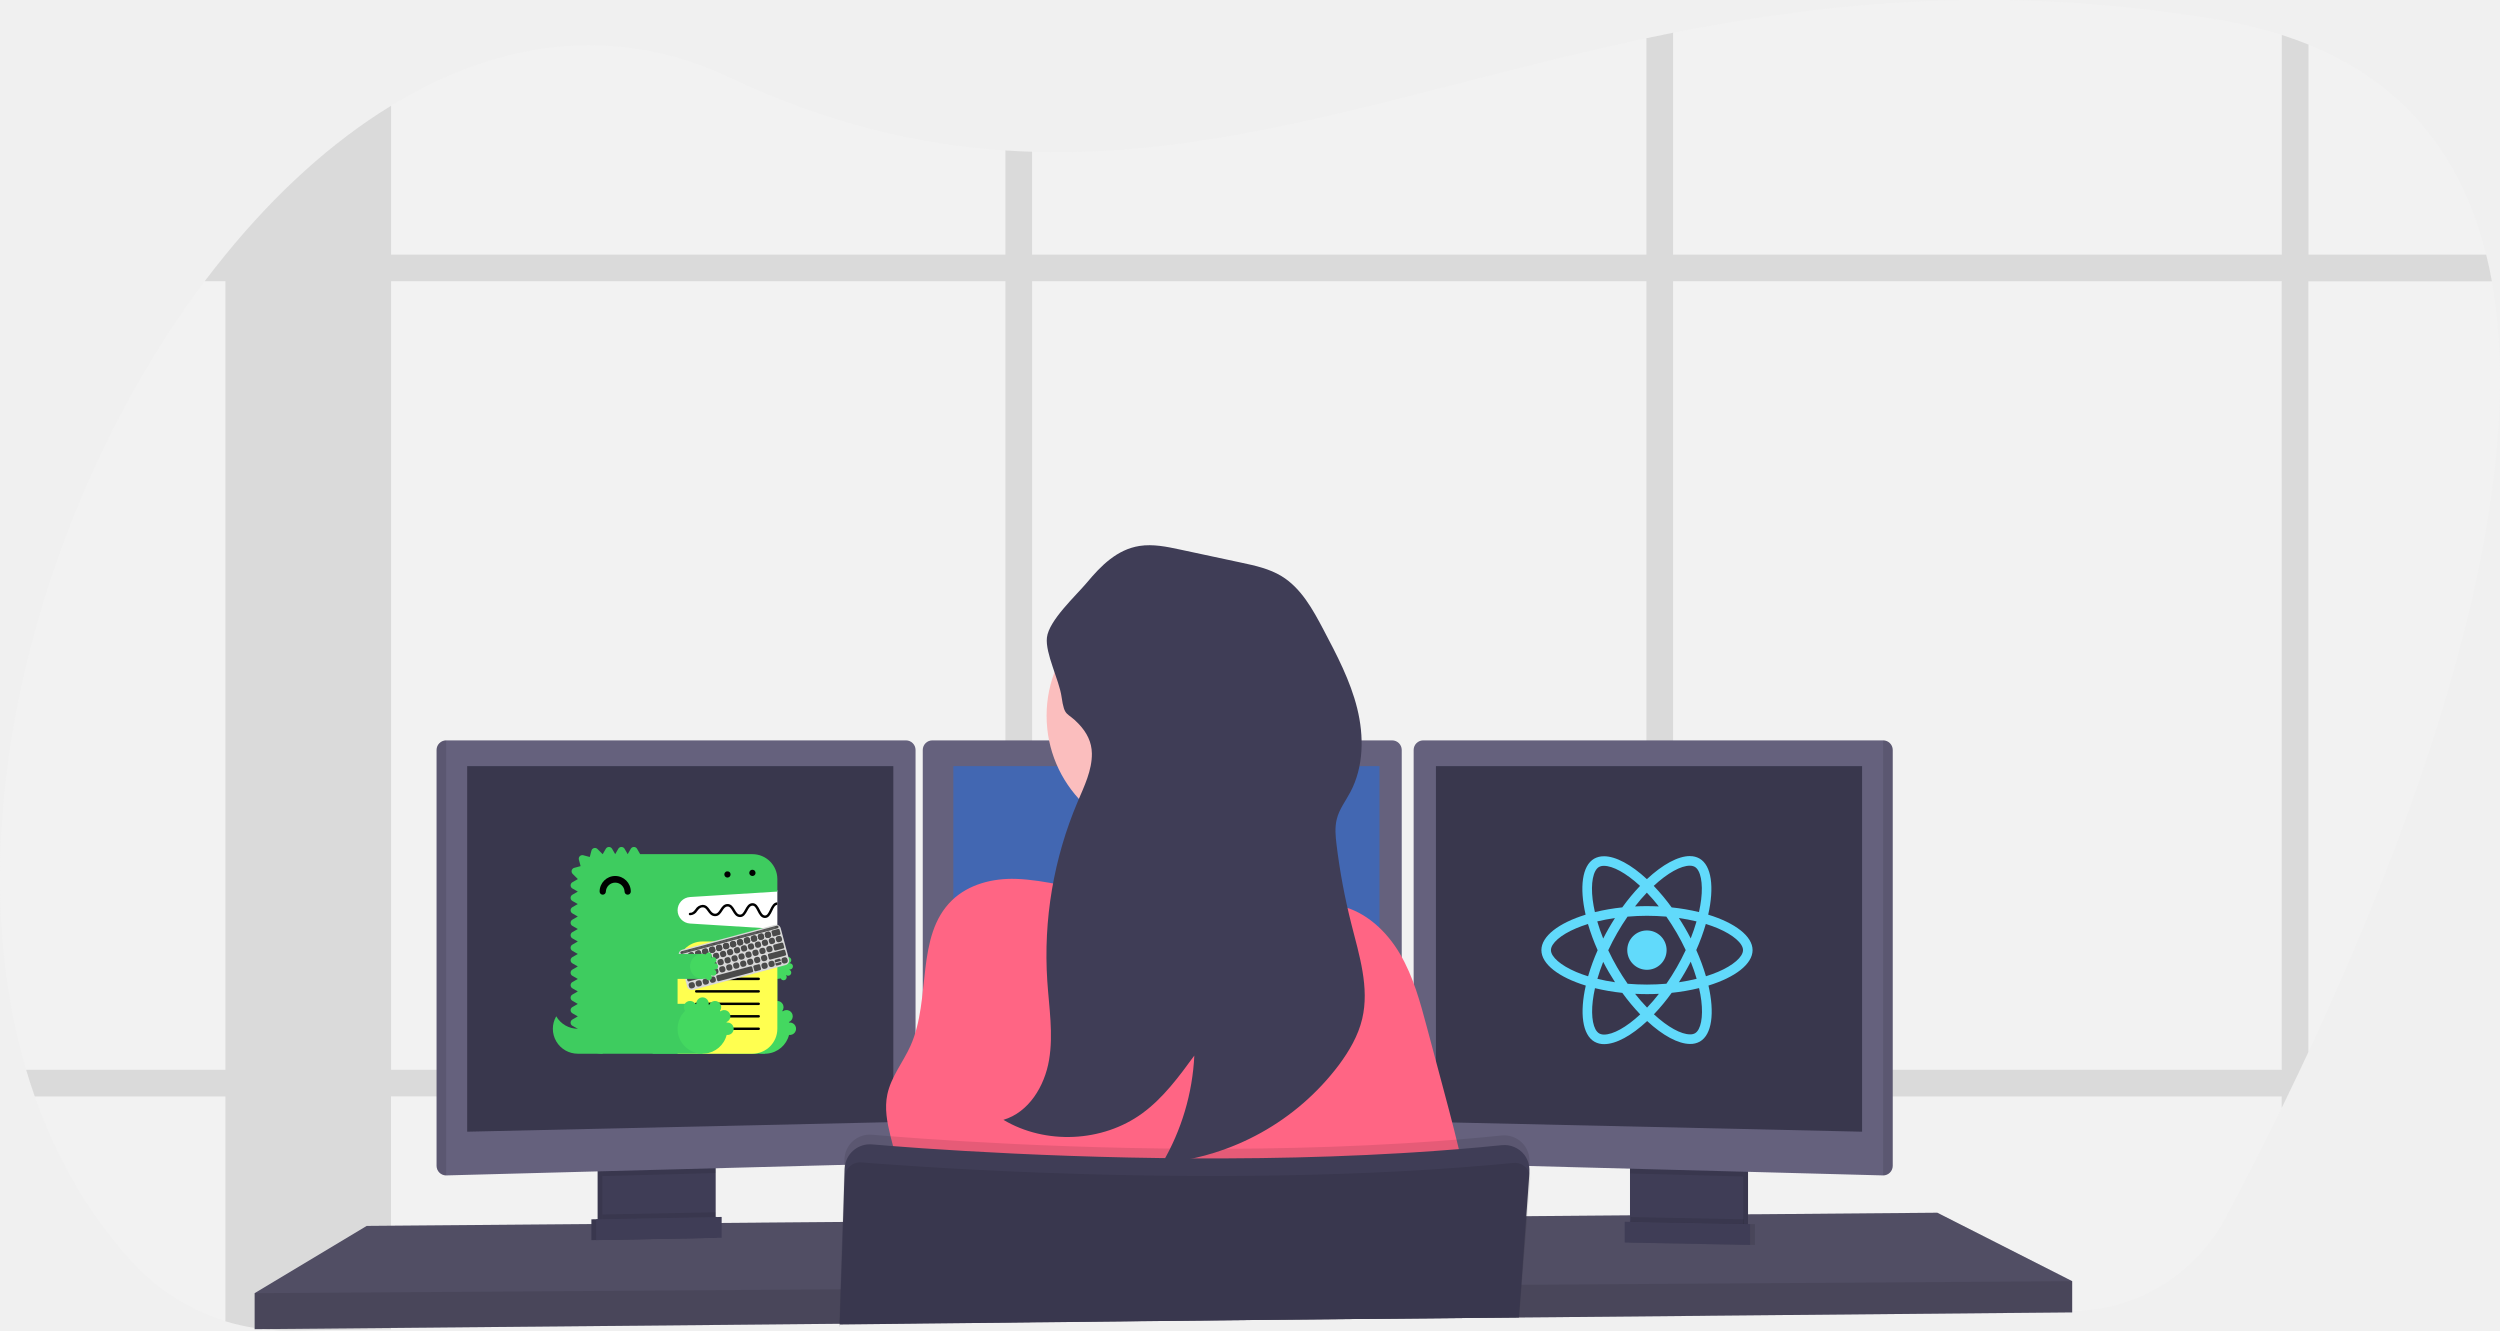
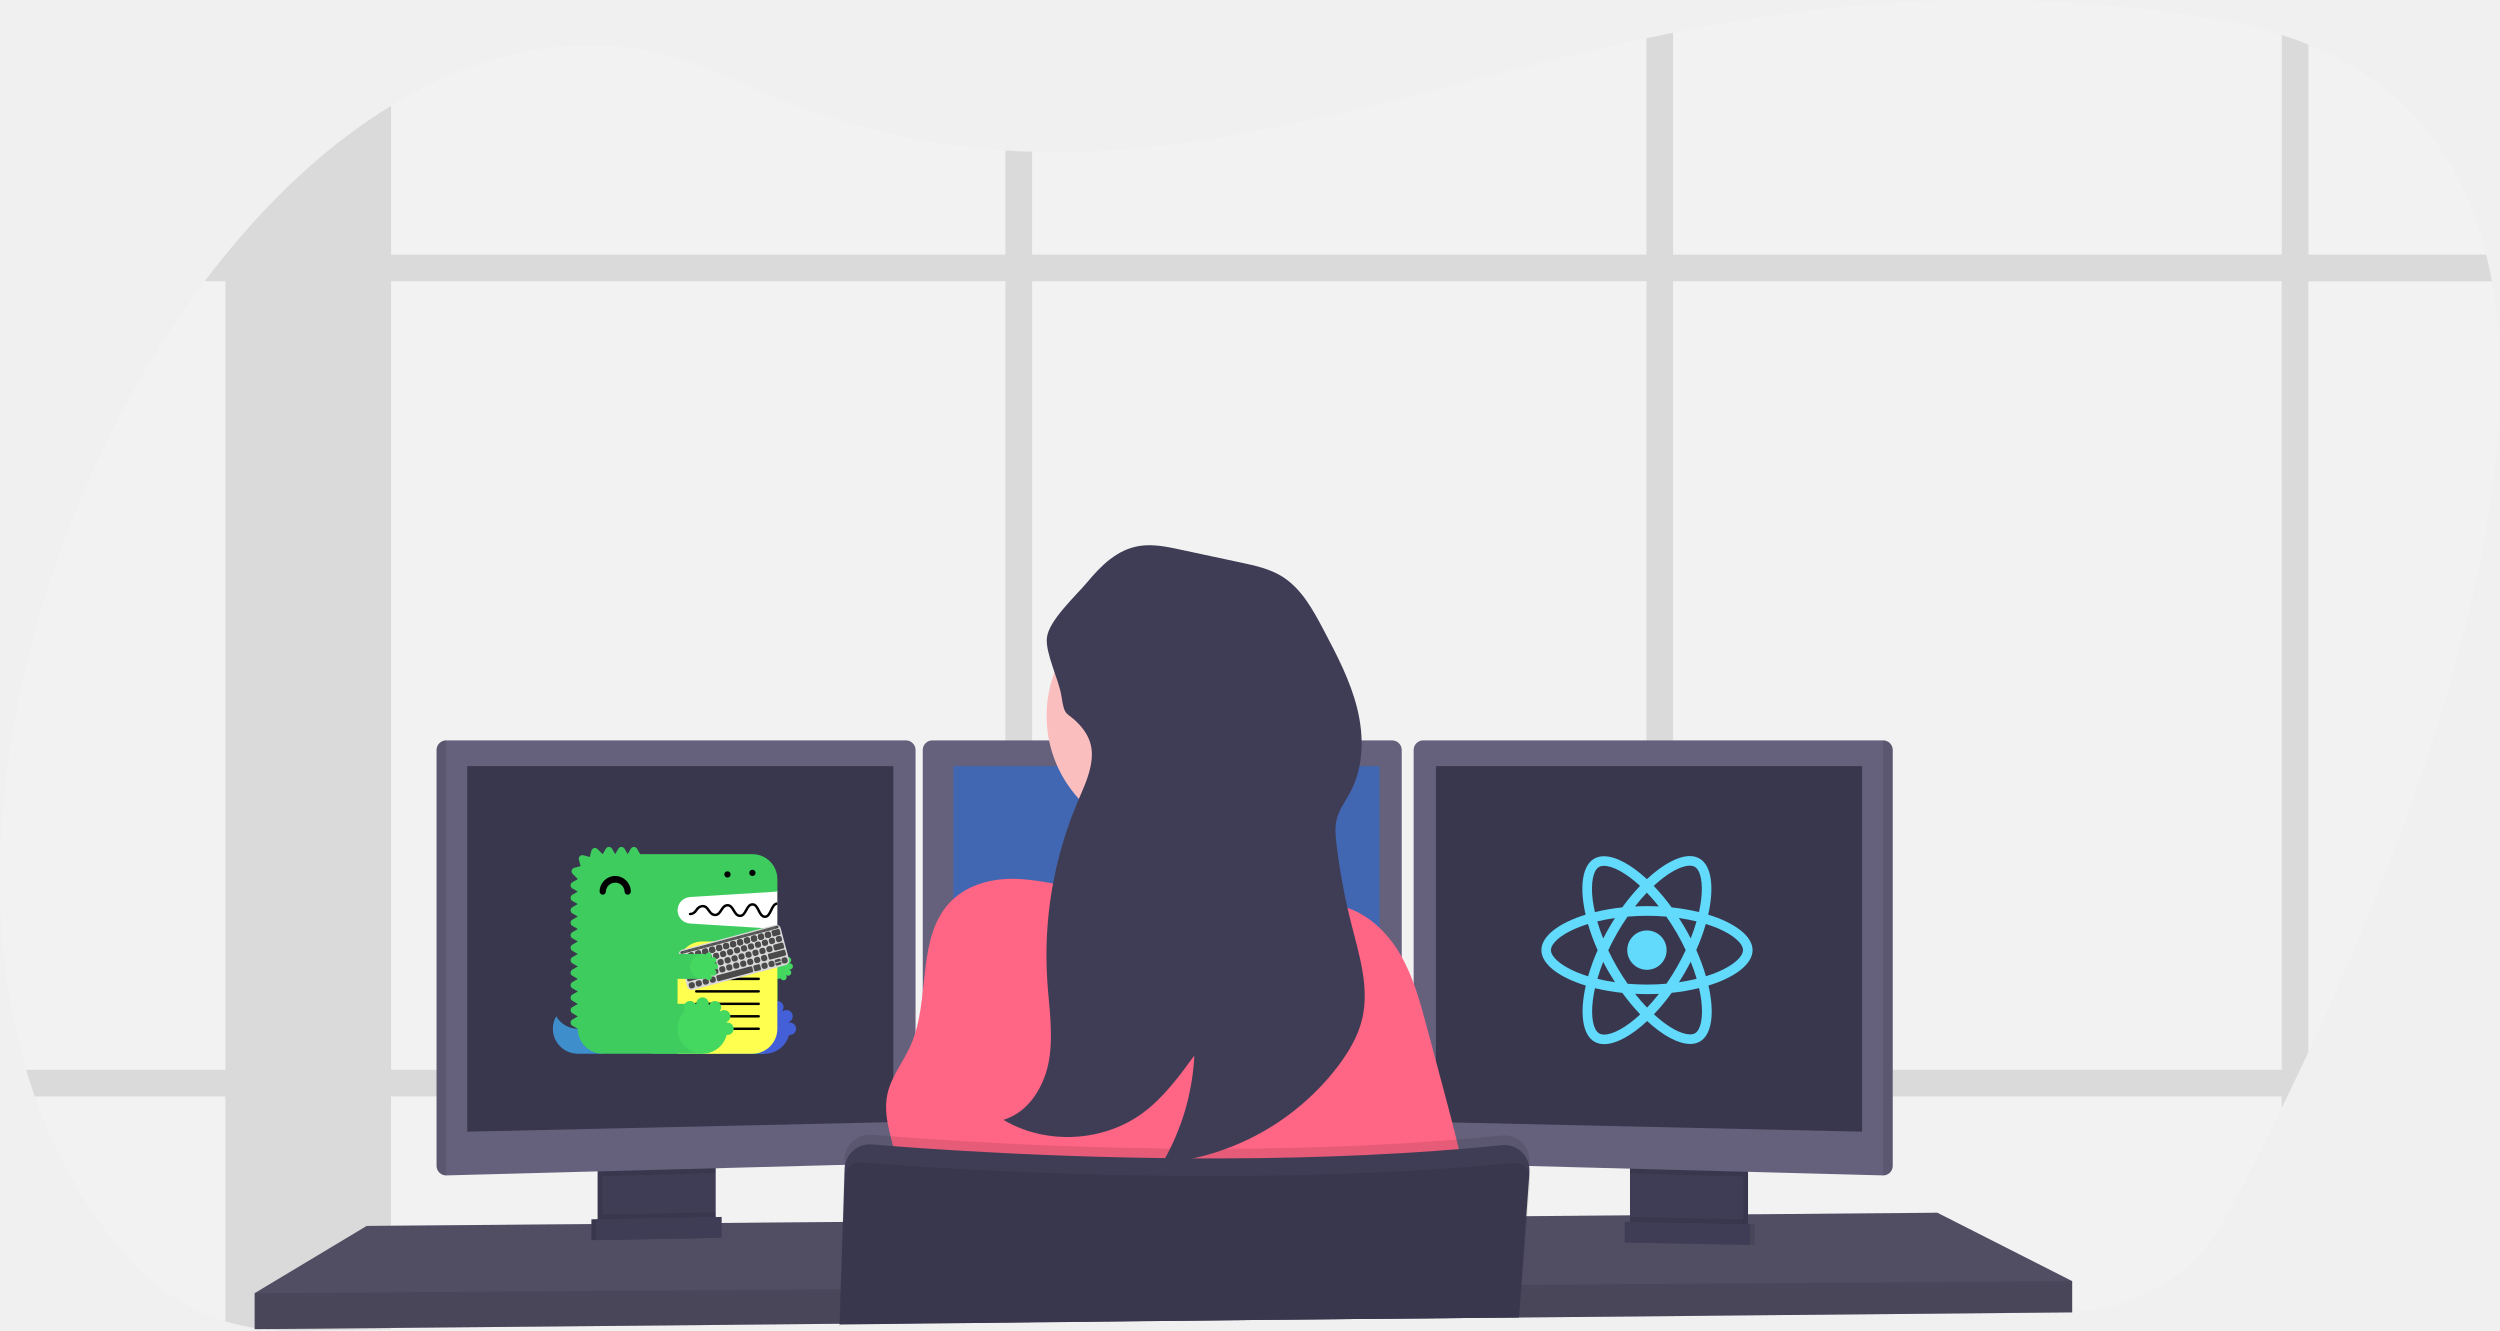
<svg xmlns="http://www.w3.org/2000/svg" width="1041.277" height="554.141" viewBox="0 0 1041.277 554.141">
  <g id="Group_24" data-name="Group 24" transform="translate(-440 -263)">
    <g id="Group_23" data-name="Group 23" transform="translate(439.989 262.965)">
      <path id="Path_299" data-name="Path 299" d="M1040.82,611.12q-1.74,3.75-3.47,7.4-2.7,5.67-5.33,11.12c-.78,1.61-1.56,3.19-2.32,4.77-8.6,17.57-16.63,33.11-23.45,45.89A73.21,73.21,0,0,1,942.44,719l-151.65,1.65h-1.6l-13,.14-11.12.12-34.1.37h-1.38l-17.36.19h-.53l-107,1.16-95.51,1-11.11.12-69,.75H429l-44.75.48h-.48l-141.5,1.53-42.33.46a87.991,87.991,0,0,1-10.79-.54h0c-1.22-.14-2.44-.3-3.65-.49a87.38,87.38,0,0,1-51.29-27.54C116,678.37,102.75,655,93.85,629.64q-1.93-5.49-3.6-11.12C59.44,514.37,97,380,164.6,290.08q4.25-5.64,8.64-11l.07-.08c20.79-25.52,44.1-46.84,68.93-62,44-26.91,92.75-34.49,140.7-11.9,40.57,19.12,78.45,28.11,115.17,30.55,3.71.24,7.42.42,11.11.53,84.23,2.65,163.17-27.7,255.87-47.29,3.69-.78,7.39-1.55,11.12-2.28,66.13-13.16,139.49-20.1,226.73-5.51a189.089,189.089,0,0,1,26.76,6.4q5.77,1.86,11.12,4c41.64,16.94,64.35,48.24,74,87.46q1.37,5.46,2.37,11.11C1134.3,384.41,1084.19,518.23,1040.82,611.12Z" transform="translate(-79.34 -172.91)" fill="#f2f2f2" />
      <path id="Path_300" data-name="Path 300" d="M576.36,618.52a95.21,95.21,0,0,1-1.87,11.12h93.7V618.52Zm-78.25,62.81,11.11-.09V653.77c-3.81-.17-7.52-.34-11.11-.52ZM265.19,618.52v11.12h198.5V618.52ZM1114.87,279h-74V191.51q-5.35-2.17-11.12-4V279H776.21V186.58c-3.73.73-7.43,1.5-11.12,2.28V279H509.22V236.15c-3.69-.11-7.4-.29-11.11-.53V279H242.24V217c-24.83,15.16-48.14,36.48-68.93,62h-.07v.08q-4.4,5.4-8.64,11h8.64V618.52h-83q1.66,5.63,3.6,11.12h79.39v93.62a87,87,0,0,0,12.2,2.79c1.21.19,2.43.35,3.65.49h0a87.991,87.991,0,0,0,10.79.54l42.33-.46v-97H498.11v94.21l11.11-.12V629.64H765.09V721l11.12-.12V629.64H1029.7v4.77c.76-1.58,1.54-3.16,2.32-4.77q2.63-5.45,5.33-11.12,1.73-3.64,3.47-7.4v-321h76.42Q1116.23,284.43,1114.87,279ZM242.24,618.52V290.08H498.11V618.52Zm267,0V290.08H765.09V618.52Zm520.48,0H776.21V290.08H1029.7Z" transform="translate(-79.34 -172.91)" opacity="0.1" />
      <path id="Path_301" data-name="Path 301" d="M863.09,533.65v13l-151.92,1.4-1.62.03-57.74.53-1.38.02-17.55.15h-.52l-106.98.99L349.77,551.4h-.15l-44.65.42-.48.01-198.4,1.82v-15l46.65-28,93.6-.78,2-.01.66-.01,2-.03,44.94-.37,2.01-.01.64-.01,2-.01L315,509.3l.38-.01,35.55-.3h.29l277.4-2.34,6.79-.05h.68l5.18-.05,37.65-.31,2-.03,1.85-.02h.96l11.71-.09,2.32-.03,3.11-.02,9.75-.09,15.47-.13,2-.02,3.48-.02h.65l74.71-.64Z" fill="#65617d" />
      <path id="Path_302" data-name="Path 302" d="M863.09,533.65v13l-151.92,1.4-1.62.03-57.74.53-1.38.02-17.55.15h-.52l-106.98.99L349.77,551.4h-.15l-44.65.42-.48.01-198.4,1.82v-15l46.65-28,93.6-.78,2-.01.66-.01,2-.03,44.94-.37,2.01-.01.64-.01,2-.01L315,509.3l.38-.01,35.55-.3h.29l277.4-2.34,6.79-.05h.68l5.18-.05,37.65-.31,2-.03,1.85-.02h.96l11.71-.09,2.32-.03,3.11-.02,9.75-.09,15.47-.13,2-.02,3.48-.02h.65l74.71-.64Z" opacity="0.2" />
      <path id="Path_303" data-name="Path 303" d="M375.44,656.57v24.49a6.13,6.13,0,0,1-3.5,5.54,6,6,0,0,1-2.5.6l-34.9.74a6,6,0,0,1-2.7-.57,6.12,6.12,0,0,1-3.57-5.57V656.57Z" transform="translate(-79.34 -172.91)" fill="#3f3d56" />
      <path id="Path_304" data-name="Path 304" d="M375.44,656.57v24.49a6.13,6.13,0,0,1-3.5,5.54,6,6,0,0,1-2.5.6l-34.9.74a6,6,0,0,1-2.7-.57,6.12,6.12,0,0,1-3.57-5.57V656.57Z" transform="translate(-79.34 -172.91)" opacity="0.1" />
      <path id="Path_305" data-name="Path 305" d="M377.44,656.57v24.49a6.13,6.13,0,0,1-3.5,5.54,6,6,0,0,1-2.5.6l-34.9.74a6,6,0,0,1-2.7-.57,6.12,6.12,0,0,1-3.57-5.57V656.57Z" transform="translate(-79.34 -172.91)" fill="#3f3d56" />
      <rect id="Rectangle_137" data-name="Rectangle 137" width="47.17" height="31.5" transform="translate(680.92 483.65)" fill="#3f3d56" />
      <rect id="Rectangle_138" data-name="Rectangle 138" width="47.17" height="31.5" transform="translate(680.92 483.65)" opacity="0.1" />
      <rect id="Rectangle_139" data-name="Rectangle 139" width="47.17" height="31.5" transform="translate(678.92 483.65)" fill="#3f3d56" />
      <path id="Path_306" data-name="Path 306" d="M298.09,483.65v4.97l-47.17,1.26v-6.23Z" opacity="0.1" />
      <path id="Path_307" data-name="Path 307" d="M460.69,485.27v168.2a4,4,0,0,1-3.85,3.95l-191.65,5.1h-.05a4,4,0,0,1-3.95-3.95V485.27a4,4,0,0,1,3.95-3.95h191.6a4,4,0,0,1,3.95,3.95Z" transform="translate(-79.34 -172.91)" fill="#65617d" />
      <path id="Path_308" data-name="Path 308" d="M265.19,481.32v181.2h-.05a4,4,0,0,1-3.95-3.95V485.27a4,4,0,0,1,3.95-3.95Z" transform="translate(-79.34 -172.91)" opacity="0.1" />
      <path id="Path_309" data-name="Path 309" d="M194.59,319.15h177.5V467.4l-177.5,4Z" fill="#39374d" />
      <path id="Path_310" data-name="Path 310" d="M726.09,483.65v6.41l-47.17-1.26v-5.15Z" opacity="0.1" />
      <path id="Path_311" data-name="Path 311" d="M867.69,485.27v173.3a4,4,0,0,1-4,3.95h0L672,657.42a4,4,0,0,1-3.85-3.95V485.27a4,4,0,0,1,3.95-3.95H863.7a4,4,0,0,1,3.99,3.95Z" transform="translate(-79.34 -172.91)" fill="#65617d" />
      <path id="Path_312" data-name="Path 312" d="M867.69,485.27v173.3a4,4,0,0,1-4,3.95h0V481.32h0a4,4,0,0,1,4,3.95Z" transform="translate(-79.34 -172.91)" opacity="0.1" />
      <path id="Path_313" data-name="Path 313" d="M775.59,319.15H598.09V467.4l177.5,4Z" fill="#39374d" />
      <path id="Path_314" data-name="Path 314" d="M663.19,485.27v168.2a4,4,0,0,1-3.85,3.95l-191.65,5.1h0a4,4,0,0,1-4-3.95V485.27a4,4,0,0,1,3.95-3.95h191.6A4,4,0,0,1,663.19,485.27Z" transform="translate(-79.34 -172.91)" fill="#65617d" />
      <path id="Path_315" data-name="Path 315" d="M397.09,319.15h177.5V467.4l-177.5,4Z" fill="#4267b2" />
      <path id="Path_316" data-name="Path 316" d="M863.09,533.65v13l-151.92,1.4-1.62.03-57.74.53-1.38.02-17.55.15h-.52l-106.98.99L349.77,551.4h-.15l-44.65.42-.48.01-198.4,1.82v-15l202.51-1.33h.48l40.99-.28h.19l283.08-1.87h.29l.17-.01h.47l4.79-.03h1.46l74.49-.5,4.4-.02.98-.01Z" opacity="0.1" />
      <circle id="Ellipse_111" data-name="Ellipse 111" cx="51.33" cy="51.33" r="51.33" transform="translate(435.93 246.82)" fill="#fbbebe" />
      <path id="Path_317" data-name="Path 317" d="M617.94,550.07s-99.5,12-90,0c3.44-4.34,4.39-17.2,4.2-31.85-.06-4.45-.22-9.06-.45-13.65-1.1-22-3.75-43.5-3.75-43.5s87-41,77-8.5c-4,13.13-2.69,31.57.35,48.88.89,5.05,1.92,10,3,14.7a344.66,344.66,0,0,0,9.65,33.92Z" transform="translate(-79.34 -172.91)" fill="#fbbebe" />
      <path id="Path_318" data-name="Path 318" d="M585.47,546c11.51-2.13,23.7-6,34.53-1.54,2.85,1.17,5.47,2.88,8.39,3.86s6.12,1.22,9.16,1.91c10.68,2.42,19.34,10.55,24.9,20s8.44,20.14,11.26,30.72l6.9,25.83c6,22.45,12,45.09,13.39,68.3a2437.506,2437.506,0,0,1-250.84,1.43c5.44-10.34,11-21.31,10.54-33s-7.19-23.22-4.76-34.74c1.55-7.34,6.57-13.39,9.64-20.22,8.75-19.52,1.94-45.79,17.32-60.65,6.92-6.68,17-9.21,26.63-8.89,12.28.41,24.85,4.24,37,6.11C555.09,547.48,569.79,548.88,585.47,546Z" transform="translate(-79.34 -172.91)" fill="#ff6584" />
      <path id="Path_319" data-name="Path 319" d="M716.37,657.17l-.1,1.43v.1l-.17,2.3-1.33,18.51-1.61,22.3-.46,6.28-1,13.44v.17l-107,1-175.59,1.9v.84h-.14v-1.12l.45-14.36.86-28.06.74-23.79.07-2.37a10.53,10.53,0,0,1,11.42-10.17c4.72.4,10.85.89,18.18,1.41l3,.22c42.33,2.94,120.56,6.74,199.5,2,1.66-.09,3.33-.19,5-.31,12.24-.77,24.47-1.76,36.58-3a10.53,10.53,0,0,1,11.6,11.23Z" transform="translate(-79.34 -172.91)" opacity="0.1" />
      <path id="Path_320" data-name="Path 320" d="M429.08,725.44v-.84l175.62-1.91,107-1h.3v-.17l1-13.44.43-6,1.64-22.61,1.29-17.9v-.44a10.617,10.617,0,0,0-.11-2.47.3.3,0,0,0,0-.1,10.391,10.391,0,0,0-2-4.64,10.54,10.54,0,0,0-9.42-4c-12.11,1.24-24.34,2.23-36.58,3-1.67.12-3.34.22-5,.31-78.94,4.69-157.17.89-199.5-2l-3-.22c-7.33-.52-13.46-1-18.18-1.41a10.54,10.54,0,0,0-11.24,8.53,11,11,0,0,0-.18,1.64l-.68,22.16L429.54,710l-.44,14.36v1.12Z" transform="translate(-79.34 -172.91)" fill="#3f3d56" />
      <path id="Path_321" data-name="Path 321" d="M716.67,664.18l-1.23,15.33-1.83,22.85-.46,5.72-1,12.81-.06.64v.17h0l-.15,1.48.11-1.48h-.29l-107,1-175.65,1.9v-.28l.49-14.36,1-28.06.64-18.65A6.36,6.36,0,0,1,434.3,658a6.25,6.25,0,0,1,3.78-.9c2.1.17,4.68.37,7.69.59,4.89.36,10.92.78,17.94,1.22,13,.82,29.31,1.7,48,2.42,52,2,122.2,2.67,188.88-3.17,3-.26,6.1-.55,9.13-.84a6.26,6.26,0,0,1,3.48.66,5.159,5.159,0,0,1,.86.54,6.14,6.14,0,0,1,2,2.46,3.564,3.564,0,0,1,.25.61A6.279,6.279,0,0,1,716.67,664.18Z" transform="translate(-79.34 -172.91)" opacity="0.1" />
      <path id="Path_322" data-name="Path 322" d="M377.44,677.87v3.19a6.13,6.13,0,0,1-3.5,5.54l-40.1.77a6.12,6.12,0,0,1-3.57-5.57v-3Z" transform="translate(-79.34 -172.91)" opacity="0.1" />
      <path id="Path_323" data-name="Path 323" d="M298.59,515.57l-52.25,1V507.9l52.25-1Z" fill="#3f3d56" />
      <path id="Path_324" data-name="Path 324" d="M298.59,515.57l-52.25,1V507.9l52.25-1Z" opacity="0.1" />
      <path id="Path_325" data-name="Path 325" d="M300.59,515.57l-52.25,1V507.9l52.25-1Z" fill="#3f3d56" />
      <path id="Path_326" data-name="Path 326" d="M758.56,679.87v3.19a6.13,6.13,0,0,0,3.5,5.54l40.1.77a6.12,6.12,0,0,0,3.57-5.57v-3Z" transform="translate(-79.34 -172.91)" opacity="0.1" />
      <path id="Path_327" data-name="Path 327" d="M678.72,517.57l52.25,1V509.9l-52.25-1Z" opacity="0.1" />
      <path id="Path_328" data-name="Path 328" d="M676.72,517.57l52.25,1V509.9l-52.25-1Z" fill="#3f3d56" />
      <path id="Path_329" data-name="Path 329" d="M534.13,486.79c.08,7-3.16,13.6-5.91,20.07a163.491,163.491,0,0,0-12.66,74.71c.73,11,2.58,22,.73,32.9s-8.43,21.77-19,24.9c17.53,10.45,41.26,9.35,57.76-2.66,8.79-6.4,15.34-15.33,21.75-24.11a97.86,97.86,0,0,1-13.31,44.75A103.43,103.43,0,0,0,637,616.53c4.31-5.81,8.06-12.19,9.72-19.23,3.09-13-1.22-26.51-4.51-39.5a266.055,266.055,0,0,1-6.17-33c-.43-3.56-.78-7.22.1-10.7,1-4.07,3.67-7.51,5.64-11.22,5.6-10.54,5.73-23.3,2.86-34.88s-8.49-22.26-14.06-32.81c-4.46-8.46-9.3-17.31-17.46-22.28-5.1-3.1-11-4.39-16.88-5.64l-25.37-5.43c-5.55-1.19-11.26-2.38-16.87-1.51-9.47,1.48-16.14,8.32-22,15.34-4.59,5.46-15.81,15.71-16.6,22.86-.72,6.59,5.1,17.63,6.09,24.58,1.3,9,2.22,6,7.3,11.52C532,478.05,534.07,482,534.13,486.79Z" transform="translate(-79.34 -172.91)" fill="#3f3d56" />
    </g>
    <g id="docusaurus_keytar" transform="translate(670.271 615.768)">
      <path id="Path_40" data-name="Path 40" d="M99,52h43.635V69.662H99Z" transform="translate(-49.132 -33.936)" fill="#fff" fill-rule="evenodd" />
-       <path id="Path_41" data-name="Path 41" d="M13.389,158.195A10.377,10.377,0,0,1,4.4,153a10.377,10.377,0,0,0,8.988,15.584H23.779V158.195Z" transform="translate(-3 -82.47)" fill="#3ecc5f" fill-rule="evenodd" />
+       <path id="Path_41" data-name="Path 41" d="M13.389,158.195A10.377,10.377,0,0,1,4.4,153a10.377,10.377,0,0,0,8.988,15.584H23.779V158.195Z" transform="translate(-3 -82.47)" fill="#3e8ecc" fill-rule="evenodd" />
      <path id="Path_42" data-name="Path 42" d="M66.967,38.083l36.373-2.273V30.615A10.389,10.389,0,0,0,92.95,20.226H46.2l-1.3-2.249a1.5,1.5,0,0,0-2.6,0L41,20.226l-1.3-2.249a1.5,1.5,0,0,0-2.6,0l-1.3,2.249-1.3-2.249a1.5,1.5,0,0,0-2.6,0l-1.3,2.249-.034,0-2.152-2.151a1.5,1.5,0,0,0-2.508.672L25.21,21.4l-2.7-.723a1.5,1.5,0,0,0-1.836,1.837l.722,2.7-2.65.71a1.5,1.5,0,0,0-.673,2.509l2.152,2.152c0,.011,0,.022,0,.033l-2.249,1.3a1.5,1.5,0,0,0,0,2.6l2.249,1.3-2.249,1.3a1.5,1.5,0,0,0,0,2.6L20.226,41l-2.249,1.3a1.5,1.5,0,0,0,0,2.6l2.249,1.3-2.249,1.3a1.5,1.5,0,0,0,0,2.6l2.249,1.3-2.249,1.3a1.5,1.5,0,0,0,0,2.6l2.249,1.3-2.249,1.3a1.5,1.5,0,0,0,0,2.6l2.249,1.3-2.249,1.3a1.5,1.5,0,0,0,0,2.6l2.249,1.3-2.249,1.3a1.5,1.5,0,0,0,0,2.6l2.249,1.3-2.249,1.3a1.5,1.5,0,0,0,0,2.6l2.249,1.3-2.249,1.3a1.5,1.5,0,0,0,0,2.6l2.249,1.3-2.249,1.3a1.5,1.5,0,0,0,0,2.6l2.249,1.3-2.249,1.3a1.5,1.5,0,0,0,0,2.6l2.249,1.3A10.389,10.389,0,0,0,30.615,103.34H92.95A10.389,10.389,0,0,0,103.34,92.95V51.393L66.967,49.12a5.53,5.53,0,0,1,0-11.038" transform="translate(-9.836 -17.226)" fill="#3ecc5f" fill-rule="evenodd" />
-       <path id="Path_43" data-name="Path 43" d="M143,163.779h15.584V143H143Z" transform="translate(-70.275 -77.665)" fill="#3ecc5f" fill-rule="evenodd" />
-       <path id="Path_44" data-name="Path 44" d="M173.779,148.389a2.582,2.582,0,0,0-.332.033c-.02-.078-.038-.156-.06-.234a2.594,2.594,0,1,0-2.567-4.455q-.086-.088-.174-.175a2.593,2.593,0,1,0-4.461-2.569c-.077-.022-.154-.04-.231-.06a2.6,2.6,0,1,0-5.128,0c-.077.02-.154.038-.231.06a2.594,2.594,0,1,0-4.461,2.569,10.384,10.384,0,1,0,17.314,9.992,2.592,2.592,0,1,0,.332-5.161" transform="translate(-75.08 -75.262)" fill="#44d860" fill-rule="evenodd" />
-       <path id="Path_45" data-name="Path 45" d="M153,113.389h15.584V103H153Z" transform="translate(-75.08 -58.444)" fill="#3ecc5f" fill-rule="evenodd" />
+       <path id="Path_43" data-name="Path 43" d="M143,163.779h15.584V143H143Z" transform="translate(-70.275 -77.665)" fill="#3e8ecc" fill-rule="evenodd" />
+       <path id="Path_44" data-name="Path 44" d="M173.779,148.389a2.582,2.582,0,0,0-.332.033c-.02-.078-.038-.156-.06-.234a2.594,2.594,0,1,0-2.567-4.455q-.086-.088-.174-.175a2.593,2.593,0,1,0-4.461-2.569c-.077-.022-.154-.04-.231-.06a2.6,2.6,0,1,0-5.128,0c-.077.02-.154.038-.231.06a2.594,2.594,0,1,0-4.461,2.569,10.384,10.384,0,1,0,17.314,9.992,2.592,2.592,0,1,0,.332-5.161" transform="translate(-75.08 -75.262)" fill="#4460d8" fill-rule="evenodd" />
+       <path id="Path_45" data-name="Path 45" d="M153,113.389h15.584V103H153Z" transform="translate(-75.08 -58.444)" fill="#3e8ecc" fill-rule="evenodd" />
      <path id="Path_46" data-name="Path 46" d="M183.389,108.944a1.3,1.3,0,1,0,0-2.6,1.336,1.336,0,0,0-.166.017c-.01-.039-.019-.078-.03-.117a1.3,1.3,0,0,0-.5-2.5,1.285,1.285,0,0,0-.783.269q-.043-.044-.087-.087a1.285,1.285,0,0,0,.263-.776,1.3,1.3,0,0,0-2.493-.509,5.195,5.195,0,1,0,0,10,1.3,1.3,0,0,0,2.493-.509,1.285,1.285,0,0,0-.263-.776q.044-.043.087-.087a1.285,1.285,0,0,0,.783.269,1.3,1.3,0,0,0,.5-2.5c.011-.038.02-.078.03-.117a1.337,1.337,0,0,0,.166.017" transform="translate(-84.691 -57.894)" fill="#44d860" fill-rule="evenodd" />
      <path id="Path_47" data-name="Path 47" d="M52.188,48.292a1.3,1.3,0,0,1-1.3-1.3,3.9,3.9,0,0,0-7.792,0,1.3,1.3,0,1,1-2.6,0,6.493,6.493,0,0,1,12.987,0,1.3,1.3,0,0,1-1.3,1.3" transform="translate(-21.02 -28.41)" fill-rule="evenodd" />
      <path id="Path_48" data-name="Path 48" d="M103,139.752h31.168a10.389,10.389,0,0,0,10.389-10.389V93H113.389A10.389,10.389,0,0,0,103,103.389Z" transform="translate(-51.054 -53.638)" fill="#ffff50" fill-rule="evenodd" />
      <path id="Path_49" data-name="Path 49" d="M141.1,94.017H115.106a.519.519,0,1,1,0-1.039H141.1a.519.519,0,0,1,0,1.039m0,10.389H115.106a.519.519,0,1,1,0-1.039H141.1a.519.519,0,0,1,0,1.039m0,10.389H115.106a.519.519,0,1,1,0-1.039H141.1a.519.519,0,0,1,0,1.039m0-25.877H115.106a.519.519,0,1,1,0-1.039H141.1a.519.519,0,0,1,0,1.039m0,10.293H115.106a.519.519,0,1,1,0-1.039H141.1a.519.519,0,0,1,0,1.039m0,10.389H115.106a.519.519,0,1,1,0-1.039H141.1a.519.519,0,0,1,0,1.039m7.782-47.993c-.006,0-.011,0-.018,0-1.605.055-2.365,1.66-3.035,3.077-.7,1.48-1.24,2.443-2.126,2.414-.981-.035-1.542-1.144-2.137-2.317-.683-1.347-1.462-2.876-3.1-2.819-1.582.054-2.344,1.451-3.017,2.684-.715,1.313-1.2,2.112-2.141,2.075-1-.036-1.533-.938-2.149-1.981-.686-1.162-1.479-2.467-3.084-2.423-1.555.053-2.319,1.239-2.994,2.286-.713,1.106-1.213,1.781-2.164,1.741-1.025-.036-1.554-.784-2.167-1.65-.688-.973-1.463-2.074-3.062-2.021a3.815,3.815,0,0,0-2.959,1.879c-.64.812-1.14,1.456-2.2,1.415a.52.52,0,0,0-.037,1.039,3.588,3.588,0,0,0,3.05-1.811c.611-.777,1.139-1.448,2.178-1.483,1-.043,1.47.579,2.179,1.582.674.953,1.438,2.033,2.977,2.089,1.612.054,2.387-1.151,3.074-2.217.614-.953,1.144-1.775,2.156-1.81.931-.035,1.438.7,2.153,1.912.674,1.141,1.437,2.434,3.006,2.491,1.623.056,2.407-1.361,3.09-2.616.592-1.085,1.15-2.109,2.14-2.143.931-.022,1.417.829,2.135,2.249.671,1.326,1.432,2.828,3.026,2.886l.088,0c1.592,0,2.347-1.6,3.015-3.01.592-1.252,1.152-2.431,2.113-2.479Z" transform="translate(-55.378 -38.552)" fill-rule="evenodd" />
      <path id="Path_50" data-name="Path 50" d="M83,163.779h20.779V143H83Z" transform="translate(-41.443 -77.665)" fill="#3ecc5f" fill-rule="evenodd" />
      <g id="Group_8" data-name="Group 8" transform="matrix(0.966, -0.259, 0.259, 0.966, 51.971, 43.3)">
        <rect id="Rectangle_3" data-name="Rectangle 3" width="43.906" height="17.333" rx="2" transform="translate(0 0)" fill="#d8d8d8" />
        <g id="Group_2" data-name="Group 2" transform="translate(0.728 10.948)">
          <rect id="Rectangle_4" data-name="Rectangle 4" width="2.537" height="2.537" rx="1" transform="translate(7.985 0)" fill="#4a4a4a" />
          <rect id="Rectangle_5" data-name="Rectangle 5" width="2.537" height="2.537" rx="1" transform="translate(10.991 0)" fill="#4a4a4a" />
          <rect id="Rectangle_6" data-name="Rectangle 6" width="2.537" height="2.537" rx="1" transform="translate(13.997 0)" fill="#4a4a4a" />
          <rect id="Rectangle_7" data-name="Rectangle 7" width="2.537" height="2.537" rx="1" transform="translate(17.003 0)" fill="#4a4a4a" />
          <rect id="Rectangle_8" data-name="Rectangle 8" width="2.537" height="2.537" rx="1" transform="translate(20.009 0)" fill="#4a4a4a" />
          <rect id="Rectangle_9" data-name="Rectangle 9" width="2.537" height="2.537" rx="1" transform="translate(23.015 0)" fill="#4a4a4a" />
          <rect id="Rectangle_10" data-name="Rectangle 10" width="2.537" height="2.537" rx="1" transform="translate(26.021 0)" fill="#4a4a4a" />
          <rect id="Rectangle_11" data-name="Rectangle 11" width="2.537" height="2.537" rx="1" transform="translate(29.028 0)" fill="#4a4a4a" />
          <rect id="Rectangle_12" data-name="Rectangle 12" width="2.537" height="2.537" rx="1" transform="translate(32.034 0)" fill="#4a4a4a" />
          <path id="Path_51" data-name="Path 51" d="M.519,0H6.9A.519.519,0,0,1,7.421.52v1.5a.519.519,0,0,1-.519.519H.519A.519.519,0,0,1,0,2.017V.519A.519.519,0,0,1,.519,0ZM35.653,0h6.383a.519.519,0,0,1,.519.519v1.5a.519.519,0,0,1-.519.519H35.652a.519.519,0,0,1-.519-.519V.519A.519.519,0,0,1,35.652,0Z" transform="translate(0 0)" fill="#4a4a4a" fill-rule="evenodd" />
        </g>
        <g id="Group_3" data-name="Group 3" transform="translate(0.728 4.878)">
          <path id="Path_52" data-name="Path 52" d="M.519,0H2.956a.519.519,0,0,1,.519.519v1.5a.519.519,0,0,1-.519.519H.519A.519.519,0,0,1,0,2.017V.519A.519.519,0,0,1,.519,0Z" transform="translate(0 0)" fill="#4a4a4a" fill-rule="evenodd" />
          <rect id="Rectangle_13" data-name="Rectangle 13" width="2.537" height="2.537" rx="1" transform="translate(3.945 0)" fill="#4a4a4a" />
          <rect id="Rectangle_14" data-name="Rectangle 14" width="2.537" height="2.537" rx="1" transform="translate(6.951 0)" fill="#4a4a4a" />
          <rect id="Rectangle_15" data-name="Rectangle 15" width="2.537" height="2.537" rx="1" transform="translate(9.958 0)" fill="#4a4a4a" />
          <rect id="Rectangle_16" data-name="Rectangle 16" width="2.537" height="2.537" rx="1" transform="translate(12.964 0)" fill="#4a4a4a" />
          <rect id="Rectangle_17" data-name="Rectangle 17" width="2.537" height="2.537" rx="1" transform="translate(15.97 0)" fill="#4a4a4a" />
          <rect id="Rectangle_18" data-name="Rectangle 18" width="2.537" height="2.537" rx="1" transform="translate(18.976 0)" fill="#4a4a4a" />
          <rect id="Rectangle_19" data-name="Rectangle 19" width="2.537" height="2.537" rx="1" transform="translate(21.982 0)" fill="#4a4a4a" />
          <rect id="Rectangle_20" data-name="Rectangle 20" width="2.537" height="2.537" rx="1" transform="translate(24.988 0)" fill="#4a4a4a" />
          <rect id="Rectangle_21" data-name="Rectangle 21" width="2.537" height="2.537" rx="1" transform="translate(27.994 0)" fill="#4a4a4a" />
          <rect id="Rectangle_22" data-name="Rectangle 22" width="2.537" height="2.537" rx="1" transform="translate(31 0)" fill="#4a4a4a" />
          <rect id="Rectangle_23" data-name="Rectangle 23" width="2.537" height="2.537" rx="1" transform="translate(34.006 0)" fill="#4a4a4a" />
          <rect id="Rectangle_24" data-name="Rectangle 24" width="2.537" height="2.537" rx="1" transform="translate(37.012 0)" fill="#4a4a4a" />
          <rect id="Rectangle_25" data-name="Rectangle 25" width="2.537" height="2.537" rx="1" transform="translate(40.018 0)" fill="#4a4a4a" />
        </g>
        <g id="Group_4" data-name="Group 4" transform="translate(43.283 4.538) rotate(180)">
          <path id="Path_53" data-name="Path 53" d="M.519,0H2.956a.519.519,0,0,1,.519.519v1.5a.519.519,0,0,1-.519.519H.519A.519.519,0,0,1,0,2.017V.519A.519.519,0,0,1,.519,0Z" transform="translate(0 0)" fill="#4a4a4a" fill-rule="evenodd" />
          <rect id="Rectangle_26" data-name="Rectangle 26" width="2.537" height="2.537" rx="1" transform="translate(3.945 0)" fill="#4a4a4a" />
          <rect id="Rectangle_27" data-name="Rectangle 27" width="2.537" height="2.537" rx="1" transform="translate(6.951 0)" fill="#4a4a4a" />
          <rect id="Rectangle_28" data-name="Rectangle 28" width="2.537" height="2.537" rx="1" transform="translate(9.958 0)" fill="#4a4a4a" />
          <rect id="Rectangle_29" data-name="Rectangle 29" width="2.537" height="2.537" rx="1" transform="translate(12.964 0)" fill="#4a4a4a" />
          <rect id="Rectangle_30" data-name="Rectangle 30" width="2.537" height="2.537" rx="1" transform="translate(15.97 0)" fill="#4a4a4a" />
          <rect id="Rectangle_31" data-name="Rectangle 31" width="2.537" height="2.537" rx="1" transform="translate(18.976 0)" fill="#4a4a4a" />
          <rect id="Rectangle_32" data-name="Rectangle 32" width="2.537" height="2.537" rx="1" transform="translate(21.982 0)" fill="#4a4a4a" />
          <rect id="Rectangle_33" data-name="Rectangle 33" width="2.537" height="2.537" rx="1" transform="translate(24.988 0)" fill="#4a4a4a" />
          <rect id="Rectangle_34" data-name="Rectangle 34" width="2.537" height="2.537" rx="1" transform="translate(27.994 0)" fill="#4a4a4a" />
          <rect id="Rectangle_35" data-name="Rectangle 35" width="2.537" height="2.537" rx="1" transform="translate(31.001 0)" fill="#4a4a4a" />
          <rect id="Rectangle_36" data-name="Rectangle 36" width="2.537" height="2.537" rx="1" transform="translate(34.007 0)" fill="#4a4a4a" />
          <rect id="Rectangle_37" data-name="Rectangle 37" width="2.537" height="2.537" rx="1" transform="translate(37.013 0)" fill="#4a4a4a" />
          <rect id="Rectangle_38" data-name="Rectangle 38" width="2.537" height="2.537" rx="1" transform="translate(40.018 0)" fill="#4a4a4a" />
          <rect id="Rectangle_39" data-name="Rectangle 39" width="2.537" height="2.537" rx="1" transform="translate(3.945 0)" fill="#4a4a4a" />
          <rect id="Rectangle_40" data-name="Rectangle 40" width="2.537" height="2.537" rx="1" transform="translate(6.951 0)" fill="#4a4a4a" />
          <rect id="Rectangle_41" data-name="Rectangle 41" width="2.537" height="2.537" rx="1" transform="translate(9.958 0)" fill="#4a4a4a" />
          <rect id="Rectangle_42" data-name="Rectangle 42" width="2.537" height="2.537" rx="1" transform="translate(12.964 0)" fill="#4a4a4a" />
          <rect id="Rectangle_43" data-name="Rectangle 43" width="2.537" height="2.537" rx="1" transform="translate(15.97 0)" fill="#4a4a4a" />
          <rect id="Rectangle_44" data-name="Rectangle 44" width="2.537" height="2.537" rx="1" transform="translate(18.976 0)" fill="#4a4a4a" />
          <rect id="Rectangle_45" data-name="Rectangle 45" width="2.537" height="2.537" rx="1" transform="translate(21.982 0)" fill="#4a4a4a" />
          <rect id="Rectangle_46" data-name="Rectangle 46" width="2.537" height="2.537" rx="1" transform="translate(24.988 0)" fill="#4a4a4a" />
          <rect id="Rectangle_47" data-name="Rectangle 47" width="2.537" height="2.537" rx="1" transform="translate(27.994 0)" fill="#4a4a4a" />
          <rect id="Rectangle_48" data-name="Rectangle 48" width="2.537" height="2.537" rx="1" transform="translate(31.001 0)" fill="#4a4a4a" />
          <rect id="Rectangle_49" data-name="Rectangle 49" width="2.537" height="2.537" rx="1" transform="translate(34.007 0)" fill="#4a4a4a" />
          <rect id="Rectangle_50" data-name="Rectangle 50" width="2.537" height="2.537" rx="1" transform="translate(37.013 0)" fill="#4a4a4a" />
          <rect id="Rectangle_51" data-name="Rectangle 51" width="2.537" height="2.537" rx="1" transform="translate(40.018 0)" fill="#4a4a4a" />
        </g>
        <g id="Group_6" data-name="Group 6" transform="translate(0.728 7.883)">
          <path id="Path_54" data-name="Path 54" d="M.519,0h3.47a.519.519,0,0,1,.519.519v1.5a.519.519,0,0,1-.519.519H.519A.519.519,0,0,1,0,2.017V.52A.519.519,0,0,1,.519,0Z" transform="translate(0 0)" fill="#4a4a4a" fill-rule="evenodd" />
          <g id="Group_5" data-name="Group 5" transform="translate(5.073 0)">
            <rect id="Rectangle_52" data-name="Rectangle 52" width="2.537" height="2.537" rx="1" transform="translate(0 0)" fill="#4a4a4a" />
            <rect id="Rectangle_53" data-name="Rectangle 53" width="2.537" height="2.537" rx="1" transform="translate(3.006 0)" fill="#4a4a4a" />
            <rect id="Rectangle_54" data-name="Rectangle 54" width="2.537" height="2.537" rx="1" transform="translate(6.012 0)" fill="#4a4a4a" />
            <rect id="Rectangle_55" data-name="Rectangle 55" width="2.537" height="2.537" rx="1" transform="translate(9.018 0)" fill="#4a4a4a" />
            <rect id="Rectangle_56" data-name="Rectangle 56" width="2.537" height="2.537" rx="1" transform="translate(12.025 0)" fill="#4a4a4a" />
            <rect id="Rectangle_57" data-name="Rectangle 57" width="2.537" height="2.537" rx="1" transform="translate(15.031 0)" fill="#4a4a4a" />
            <rect id="Rectangle_58" data-name="Rectangle 58" width="2.537" height="2.537" rx="1" transform="translate(18.037 0)" fill="#4a4a4a" />
            <rect id="Rectangle_59" data-name="Rectangle 59" width="2.537" height="2.537" rx="1" transform="translate(21.042 0)" fill="#4a4a4a" />
            <rect id="Rectangle_60" data-name="Rectangle 60" width="2.537" height="2.537" rx="1" transform="translate(24.049 0)" fill="#4a4a4a" />
            <rect id="Rectangle_61" data-name="Rectangle 61" width="2.537" height="2.537" rx="1" transform="translate(27.055 0)" fill="#4a4a4a" />
            <rect id="Rectangle_62" data-name="Rectangle 62" width="2.537" height="2.537" rx="1" transform="translate(30.061 0)" fill="#4a4a4a" />
          </g>
          <path id="Path_55" data-name="Path 55" d="M.52,0H3.8a.519.519,0,0,1,.519.519v1.5a.519.519,0,0,1-.519.519H.519A.519.519,0,0,1,0,2.017V.52A.519.519,0,0,1,.519,0Z" transform="translate(38.234 0)" fill="#4a4a4a" fill-rule="evenodd" />
        </g>
        <g id="Group_7" data-name="Group 7" transform="translate(0.728 14.084)">
          <rect id="Rectangle_63" data-name="Rectangle 63" width="2.537" height="2.537" rx="1" transform="translate(0 0)" fill="#4a4a4a" />
          <rect id="Rectangle_64" data-name="Rectangle 64" width="2.537" height="2.537" rx="1" transform="translate(3.006 0)" fill="#4a4a4a" />
          <rect id="Rectangle_65" data-name="Rectangle 65" width="2.537" height="2.537" rx="1" transform="translate(6.012 0)" fill="#4a4a4a" />
          <rect id="Rectangle_66" data-name="Rectangle 66" width="2.537" height="2.537" rx="1" transform="translate(9.018 0)" fill="#4a4a4a" />
          <path id="Path_56" data-name="Path 56" d="M.519,0H14.981A.519.519,0,0,1,15.5.519v1.5a.519.519,0,0,1-.519.519H.519A.519.519,0,0,1,0,2.018V.519A.519.519,0,0,1,.519,0Zm15.97,0h1.874a.519.519,0,0,1,.519.519v1.5a.519.519,0,0,1-.519.519H16.489a.519.519,0,0,1-.519-.519V.519A.519.519,0,0,1,16.489,0Z" transform="translate(12.024 0)" fill="#4a4a4a" fill-rule="evenodd" />
          <rect id="Rectangle_67" data-name="Rectangle 67" width="2.537" height="2.537" rx="1" transform="translate(31.376 0)" fill="#4a4a4a" />
          <rect id="Rectangle_68" data-name="Rectangle 68" width="2.537" height="2.537" rx="1" transform="translate(34.382 0)" fill="#4a4a4a" />
          <rect id="Rectangle_69" data-name="Rectangle 69" width="2.537" height="2.537" rx="1" transform="translate(40.018 0)" fill="#4a4a4a" />
          <path id="Path_57" data-name="Path 57" d="M2.537,0V.561a.519.519,0,0,1-.519.519H.519A.519.519,0,0,1,0,.561V0Z" transform="translate(39.736 1.08) rotate(180)" fill="#4a4a4a" />
          <path id="Path_58" data-name="Path 58" d="M2.537,0V.561a.519.519,0,0,1-.519.519H.519A.519.519,0,0,1,0,.561V0Z" transform="translate(37.2 1.456)" fill="#4a4a4a" />
        </g>
        <rect id="Rectangle_70" data-name="Rectangle 70" width="42.273" height="1.127" rx="0.564" transform="translate(0.915 0.556)" fill="#4a4a4a" />
        <rect id="Rectangle_71" data-name="Rectangle 71" width="2.37" height="0.752" rx="0.376" transform="translate(1.949 0.744)" fill="#d8d8d8" opacity="0.136" />
        <rect id="Rectangle_72" data-name="Rectangle 72" width="2.37" height="0.752" rx="0.376" transform="translate(5.193 0.744)" fill="#d8d8d8" opacity="0.136" />
        <rect id="Rectangle_73" data-name="Rectangle 73" width="2.37" height="0.752" rx="0.376" transform="translate(7.688 0.744)" fill="#d8d8d8" opacity="0.136" />
        <rect id="Rectangle_74" data-name="Rectangle 74" width="2.37" height="0.752" rx="0.376" transform="translate(10.183 0.744)" fill="#d8d8d8" opacity="0.136" />
        <rect id="Rectangle_75" data-name="Rectangle 75" width="2.37" height="0.752" rx="0.376" transform="translate(12.679 0.744)" fill="#d8d8d8" opacity="0.136" />
        <rect id="Rectangle_76" data-name="Rectangle 76" width="2.37" height="0.752" rx="0.376" transform="translate(15.797 0.744)" fill="#d8d8d8" opacity="0.136" />
        <rect id="Rectangle_77" data-name="Rectangle 77" width="2.37" height="0.752" rx="0.376" transform="translate(18.292 0.744)" fill="#d8d8d8" opacity="0.136" />
        <rect id="Rectangle_78" data-name="Rectangle 78" width="2.37" height="0.752" rx="0.376" transform="translate(20.788 0.744)" fill="#d8d8d8" opacity="0.136" />
        <rect id="Rectangle_79" data-name="Rectangle 79" width="2.37" height="0.752" rx="0.376" transform="translate(23.283 0.744)" fill="#d8d8d8" opacity="0.136" />
        <rect id="Rectangle_80" data-name="Rectangle 80" width="2.37" height="0.752" rx="0.376" transform="translate(26.402 0.744)" fill="#d8d8d8" opacity="0.136" />
        <rect id="Rectangle_81" data-name="Rectangle 81" width="2.37" height="0.752" rx="0.376" transform="translate(28.897 0.744)" fill="#d8d8d8" opacity="0.136" />
        <rect id="Rectangle_82" data-name="Rectangle 82" width="2.37" height="0.752" rx="0.376" transform="translate(31.393 0.744)" fill="#d8d8d8" opacity="0.136" />
        <rect id="Rectangle_83" data-name="Rectangle 83" width="2.37" height="0.752" rx="0.376" transform="translate(34.512 0.744)" fill="#d8d8d8" opacity="0.136" />
        <rect id="Rectangle_84" data-name="Rectangle 84" width="2.37" height="0.752" rx="0.376" transform="translate(37.007 0.744)" fill="#d8d8d8" opacity="0.136" />
        <rect id="Rectangle_85" data-name="Rectangle 85" width="2.37" height="0.752" rx="0.376" transform="translate(39.502 0.744)" fill="#d8d8d8" opacity="0.136" />
      </g>
      <path id="Path_59" data-name="Path 59" d="M123.779,148.389a2.583,2.583,0,0,0-.332.033c-.02-.078-.038-.156-.06-.234a2.594,2.594,0,1,0-2.567-4.455q-.086-.088-.174-.175a2.593,2.593,0,1,0-4.461-2.569c-.077-.022-.154-.04-.231-.06a2.6,2.6,0,1,0-5.128,0c-.077.02-.154.038-.231.06a2.594,2.594,0,1,0-4.461,2.569,10.384,10.384,0,1,0,17.314,9.992,2.592,2.592,0,1,0,.332-5.161" transform="translate(-51.054 -75.262)" fill="#44d860" fill-rule="evenodd" />
      <path id="Path_60" data-name="Path 60" d="M83,113.389h20.779V103H83Z" transform="translate(-41.443 -58.444)" fill="#3ecc5f" fill-rule="evenodd" />
      <path id="Path_61" data-name="Path 61" d="M123.389,108.944a1.3,1.3,0,1,0,0-2.6,1.338,1.338,0,0,0-.166.017c-.01-.039-.019-.078-.03-.117a1.3,1.3,0,0,0-.5-2.5,1.285,1.285,0,0,0-.783.269q-.043-.044-.087-.087a1.285,1.285,0,0,0,.263-.776,1.3,1.3,0,0,0-2.493-.509,5.195,5.195,0,1,0,0,10,1.3,1.3,0,0,0,2.493-.509,1.285,1.285,0,0,0-.263-.776q.044-.043.087-.087a1.285,1.285,0,0,0,.783.269,1.3,1.3,0,0,0,.5-2.5c.011-.038.02-.078.03-.117a1.335,1.335,0,0,0,.166.017" transform="translate(-55.859 -57.894)" fill="#44d860" fill-rule="evenodd" />
      <path id="Path_62" data-name="Path 62" d="M141.8,38.745a1.41,1.41,0,0,1-.255-.026,1.309,1.309,0,0,1-.244-.073,1.349,1.349,0,0,1-.224-.119,1.967,1.967,0,0,1-.2-.161,1.52,1.52,0,0,1-.161-.2,1.282,1.282,0,0,1-.218-.722,1.41,1.41,0,0,1,.026-.255,1.5,1.5,0,0,1,.072-.244,1.364,1.364,0,0,1,.12-.223,1.252,1.252,0,0,1,.358-.358,1.349,1.349,0,0,1,.224-.119,1.309,1.309,0,0,1,.244-.073,1.2,1.2,0,0,1,.509,0,1.262,1.262,0,0,1,.468.192,1.968,1.968,0,0,1,.2.161,1.908,1.908,0,0,1,.161.2,1.322,1.322,0,0,1,.12.223,1.361,1.361,0,0,1,.1.5,1.317,1.317,0,0,1-.379.919,1.968,1.968,0,0,1-.2.161,1.346,1.346,0,0,1-.223.119,1.332,1.332,0,0,1-.5.1m10.389-.649a1.326,1.326,0,0,1-.92-.379,1.979,1.979,0,0,1-.161-.2,1.282,1.282,0,0,1-.218-.722,1.326,1.326,0,0,1,.379-.919,1.967,1.967,0,0,1,.2-.161,1.351,1.351,0,0,1,.224-.119,1.308,1.308,0,0,1,.244-.073,1.2,1.2,0,0,1,.509,0,1.262,1.262,0,0,1,.468.192,1.967,1.967,0,0,1,.2.161,1.326,1.326,0,0,1,.379.919,1.461,1.461,0,0,1-.026.255,1.323,1.323,0,0,1-.073.244,1.847,1.847,0,0,1-.119.223,1.911,1.911,0,0,1-.161.2,1.967,1.967,0,0,1-.2.161,1.294,1.294,0,0,1-.722.218" transform="translate(-69.074 -26.006)" fill-rule="evenodd" />
    </g>
    <g id="React-icon" transform="translate(906.3 541.56)">
      <path id="Path_330" data-name="Path 330" d="M263.668,117.179c0-5.827-7.3-11.35-18.487-14.775,2.582-11.4,1.434-20.477-3.622-23.382a7.861,7.861,0,0,0-4.016-1v4a4.152,4.152,0,0,1,2.044.466c2.439,1.4,3.5,6.724,2.672,13.574-.2,1.685-.52,3.461-.914,5.272a86.9,86.9,0,0,0-11.386-1.954,87.469,87.469,0,0,0-7.459-8.965c5.845-5.433,11.332-8.41,15.062-8.41V78h0c-4.931,0-11.386,3.514-17.913,9.611-6.527-6.061-12.982-9.539-17.913-9.539v4c3.712,0,9.216,2.959,15.062,8.356a84.687,84.687,0,0,0-7.405,8.947,83.732,83.732,0,0,0-11.4,1.972c-.412-1.793-.717-3.532-.932-5.2-.843-6.85.2-12.175,2.618-13.592a3.991,3.991,0,0,1,2.062-.466v-4h0a8,8,0,0,0-4.052,1c-5.039,2.9-6.168,11.96-3.568,23.328-11.153,3.443-18.415,8.947-18.415,14.757,0,5.828,7.3,11.35,18.487,14.775-2.582,11.4-1.434,20.477,3.622,23.382a7.882,7.882,0,0,0,4.034,1c4.931,0,11.386-3.514,17.913-9.611,6.527,6.061,12.982,9.539,17.913,9.539a8,8,0,0,0,4.052-1c5.039-2.9,6.168-11.96,3.568-23.328C256.406,128.511,263.668,122.988,263.668,117.179Zm-23.346-11.96c-.663,2.313-1.488,4.7-2.421,7.083-.735-1.434-1.506-2.869-2.349-4.3-.825-1.434-1.7-2.833-2.582-4.2C235.517,104.179,237.974,104.645,240.323,105.219Zm-8.212,19.1c-1.4,2.421-2.833,4.716-4.321,6.85-2.672.233-5.379.359-8.1.359-2.708,0-5.415-.126-8.069-.341q-2.232-3.2-4.339-6.814-2.044-3.523-3.73-7.136c1.112-2.4,2.367-4.805,3.712-7.154,1.4-2.421,2.833-4.716,4.321-6.85,2.672-.233,5.379-.359,8.1-.359,2.708,0,5.415.126,8.069.341q2.232,3.2,4.339,6.814,2.044,3.523,3.73,7.136C234.692,119.564,233.455,121.966,232.11,124.315Zm5.792-2.331c.968,2.4,1.793,4.805,2.474,7.136-2.349.574-4.823,1.058-7.387,1.434.879-1.381,1.757-2.8,2.582-4.25C236.4,124.871,237.167,123.419,237.9,121.984ZM219.72,141.116a73.921,73.921,0,0,1-4.985-5.738c1.614.072,3.263.126,4.931.126,1.685,0,3.353-.036,4.985-.126A69.993,69.993,0,0,1,219.72,141.116ZM206.38,130.555c-2.546-.377-5-.843-7.352-1.417.663-2.313,1.488-4.7,2.421-7.083.735,1.434,1.506,2.869,2.349,4.3S205.5,129.192,206.38,130.555ZM219.63,93.241a73.924,73.924,0,0,1,4.985,5.738c-1.614-.072-3.263-.126-4.931-.126-1.686,0-3.353.036-4.985.126A69.993,69.993,0,0,1,219.63,93.241ZM206.362,103.8c-.879,1.381-1.757,2.8-2.582,4.25-.825,1.434-1.6,2.869-2.331,4.3-.968-2.4-1.793-4.805-2.474-7.136C201.323,104.663,203.8,104.179,206.362,103.8Zm-16.227,22.449c-6.348-2.708-10.454-6.258-10.454-9.073s4.106-6.383,10.454-9.073c1.542-.663,3.228-1.255,4.967-1.811a86.122,86.122,0,0,0,4.034,10.92,84.9,84.9,0,0,0-3.981,10.866C193.38,127.525,191.694,126.915,190.134,126.252Zm9.647,25.623c-2.439-1.4-3.5-6.724-2.672-13.574.2-1.686.52-3.461.914-5.272a86.9,86.9,0,0,0,11.386,1.954,87.465,87.465,0,0,0,7.459,8.965c-5.845,5.433-11.332,8.41-15.062,8.41A4.279,4.279,0,0,1,199.781,151.875Zm42.532-13.663c.843,6.85-.2,12.175-2.618,13.592a3.99,3.99,0,0,1-2.062.466c-3.712,0-9.216-2.959-15.062-8.356a84.689,84.689,0,0,0,7.405-8.947,83.731,83.731,0,0,0,11.4-1.972A50.194,50.194,0,0,1,242.313,138.212Zm6.9-11.96c-1.542.663-3.228,1.255-4.967,1.811a86.12,86.12,0,0,0-4.034-10.92,84.9,84.9,0,0,0,3.981-10.866c1.775.556,3.461,1.165,5.039,1.829,6.348,2.708,10.454,6.258,10.454,9.073C259.67,119.994,255.564,123.562,249.216,126.252Z" fill="#61dafb" />
      <path id="Path_331" data-name="Path 331" d="M320.8,78.4Z" transform="translate(-119.082 -0.328)" fill="#61dafb" />
      <circle id="Ellipse_112" data-name="Ellipse 112" cx="8.194" cy="8.194" r="8.194" transform="translate(211.472 108.984)" fill="#61dafb" />
      <path id="Path_332" data-name="Path 332" d="M520.5,78.1Z" transform="translate(-282.975 -0.082)" fill="#61dafb" />
    </g>
  </g>
</svg>
